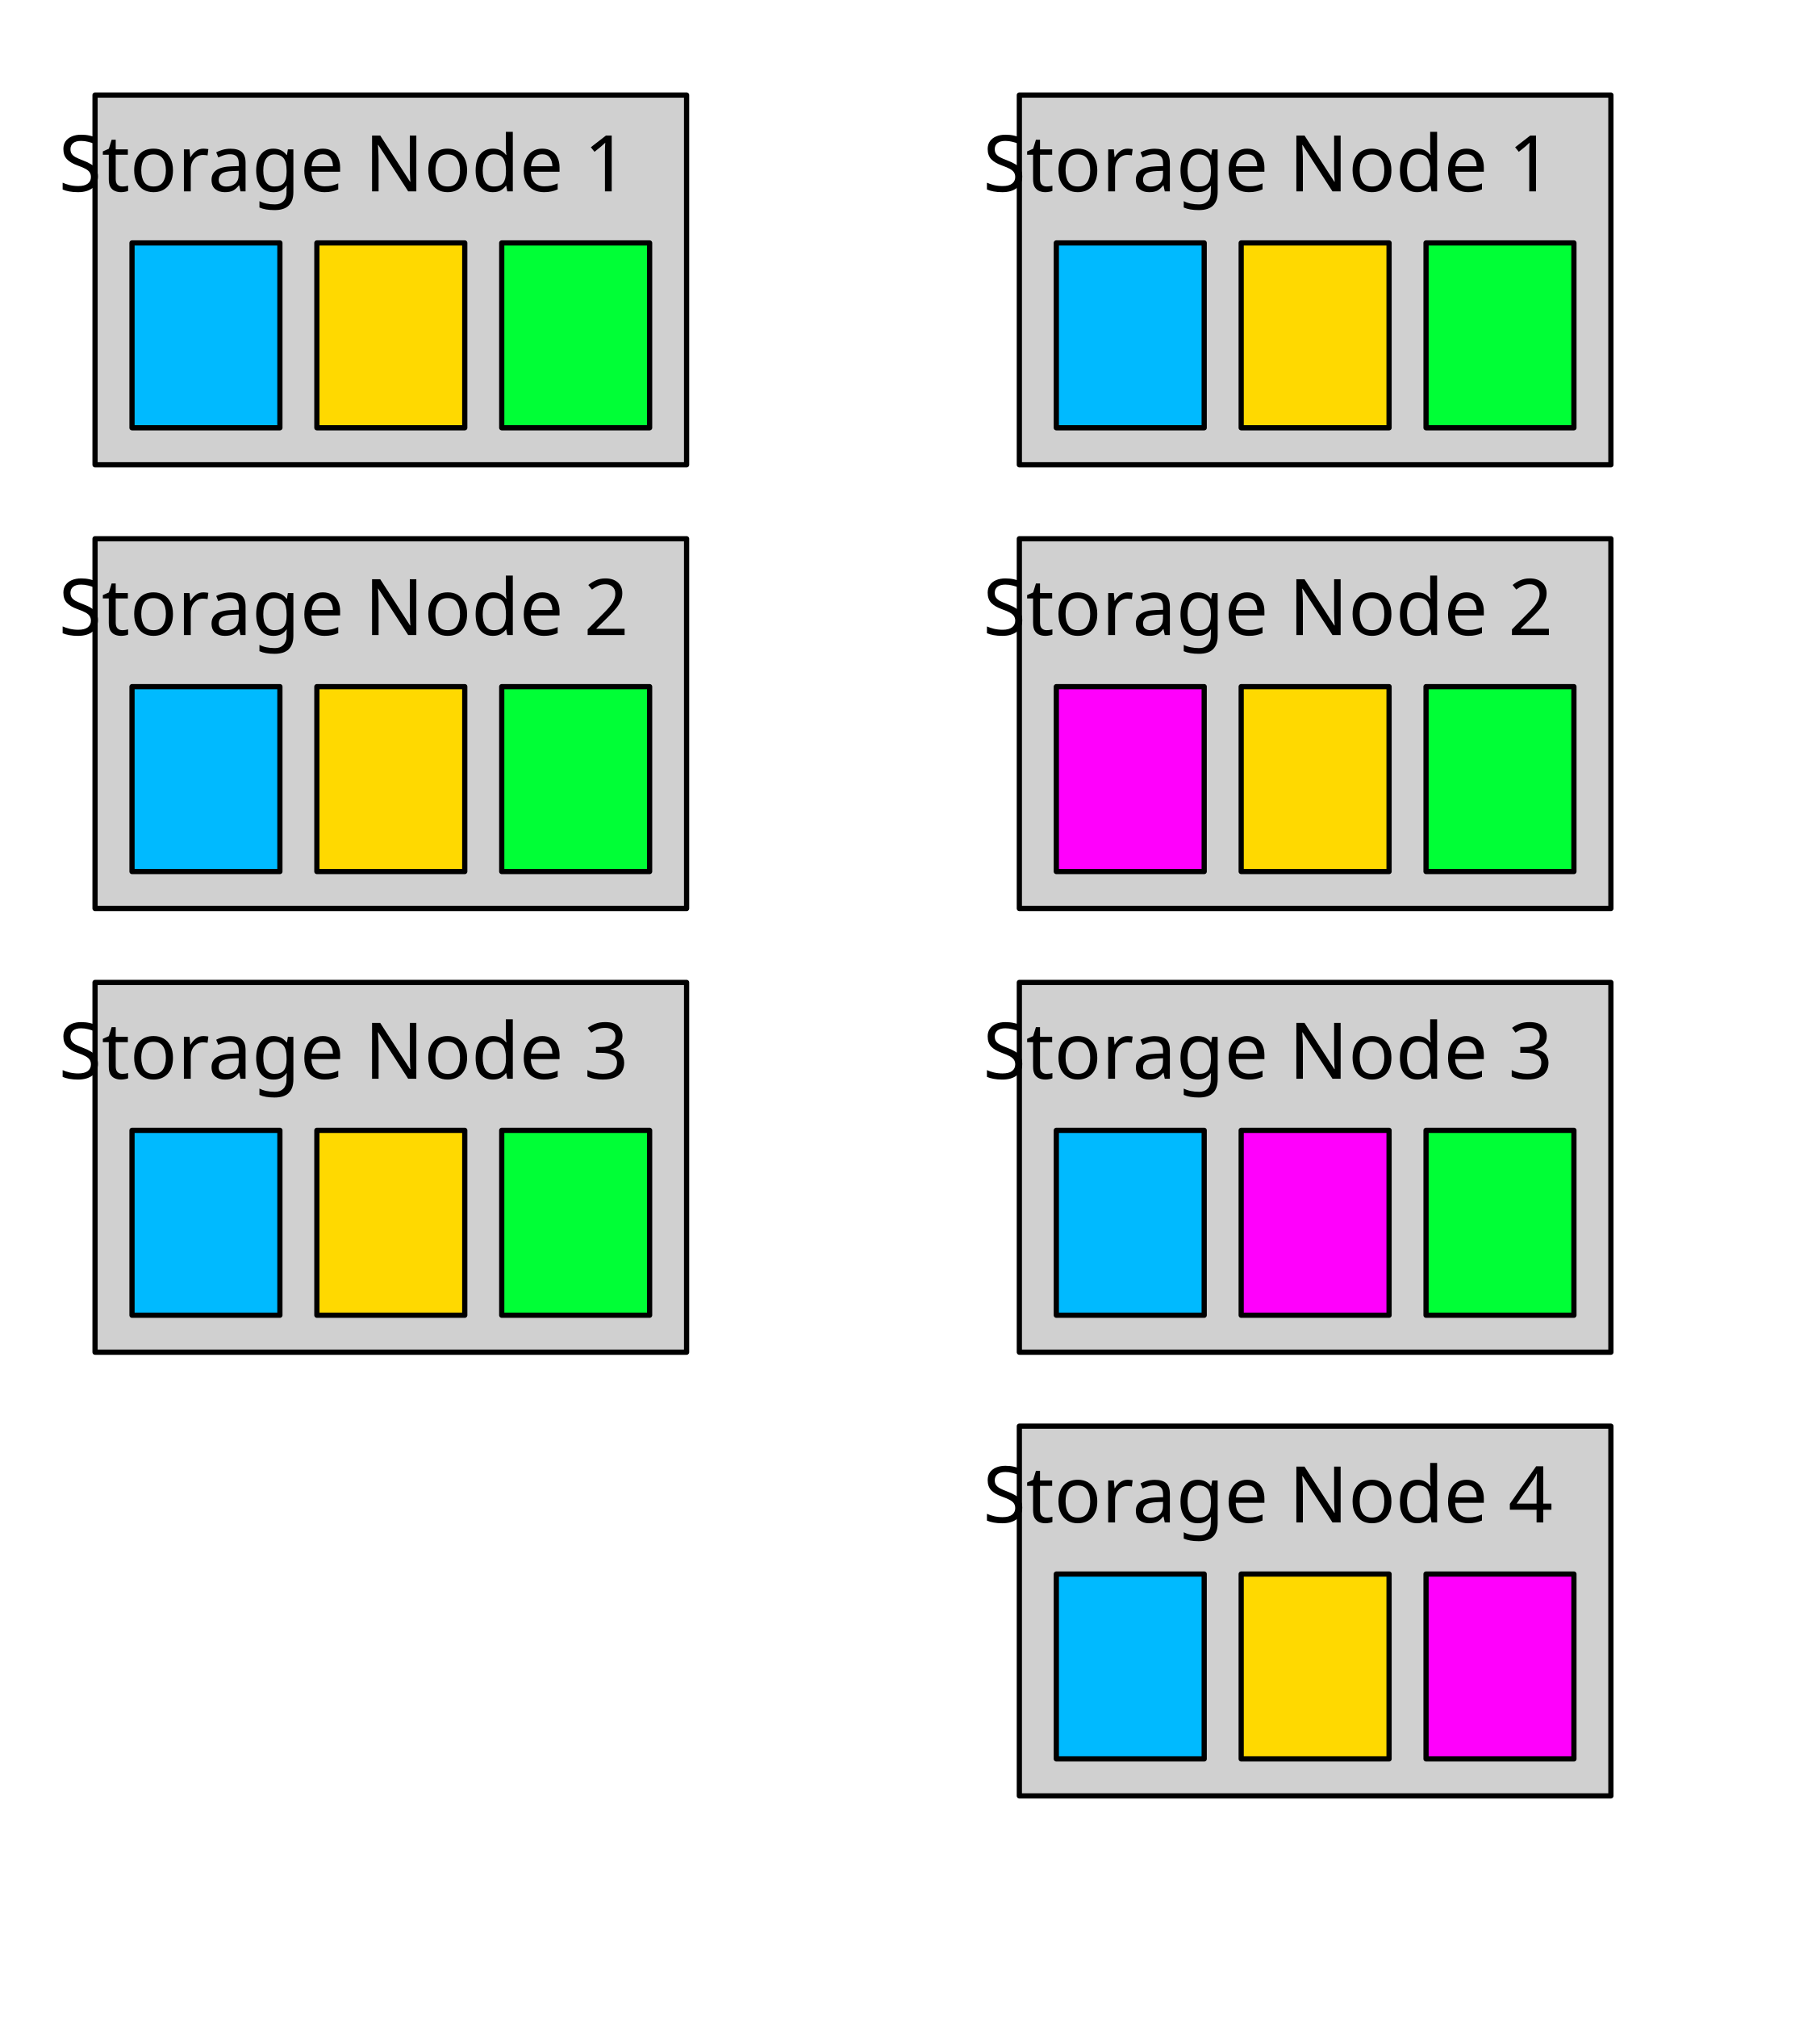
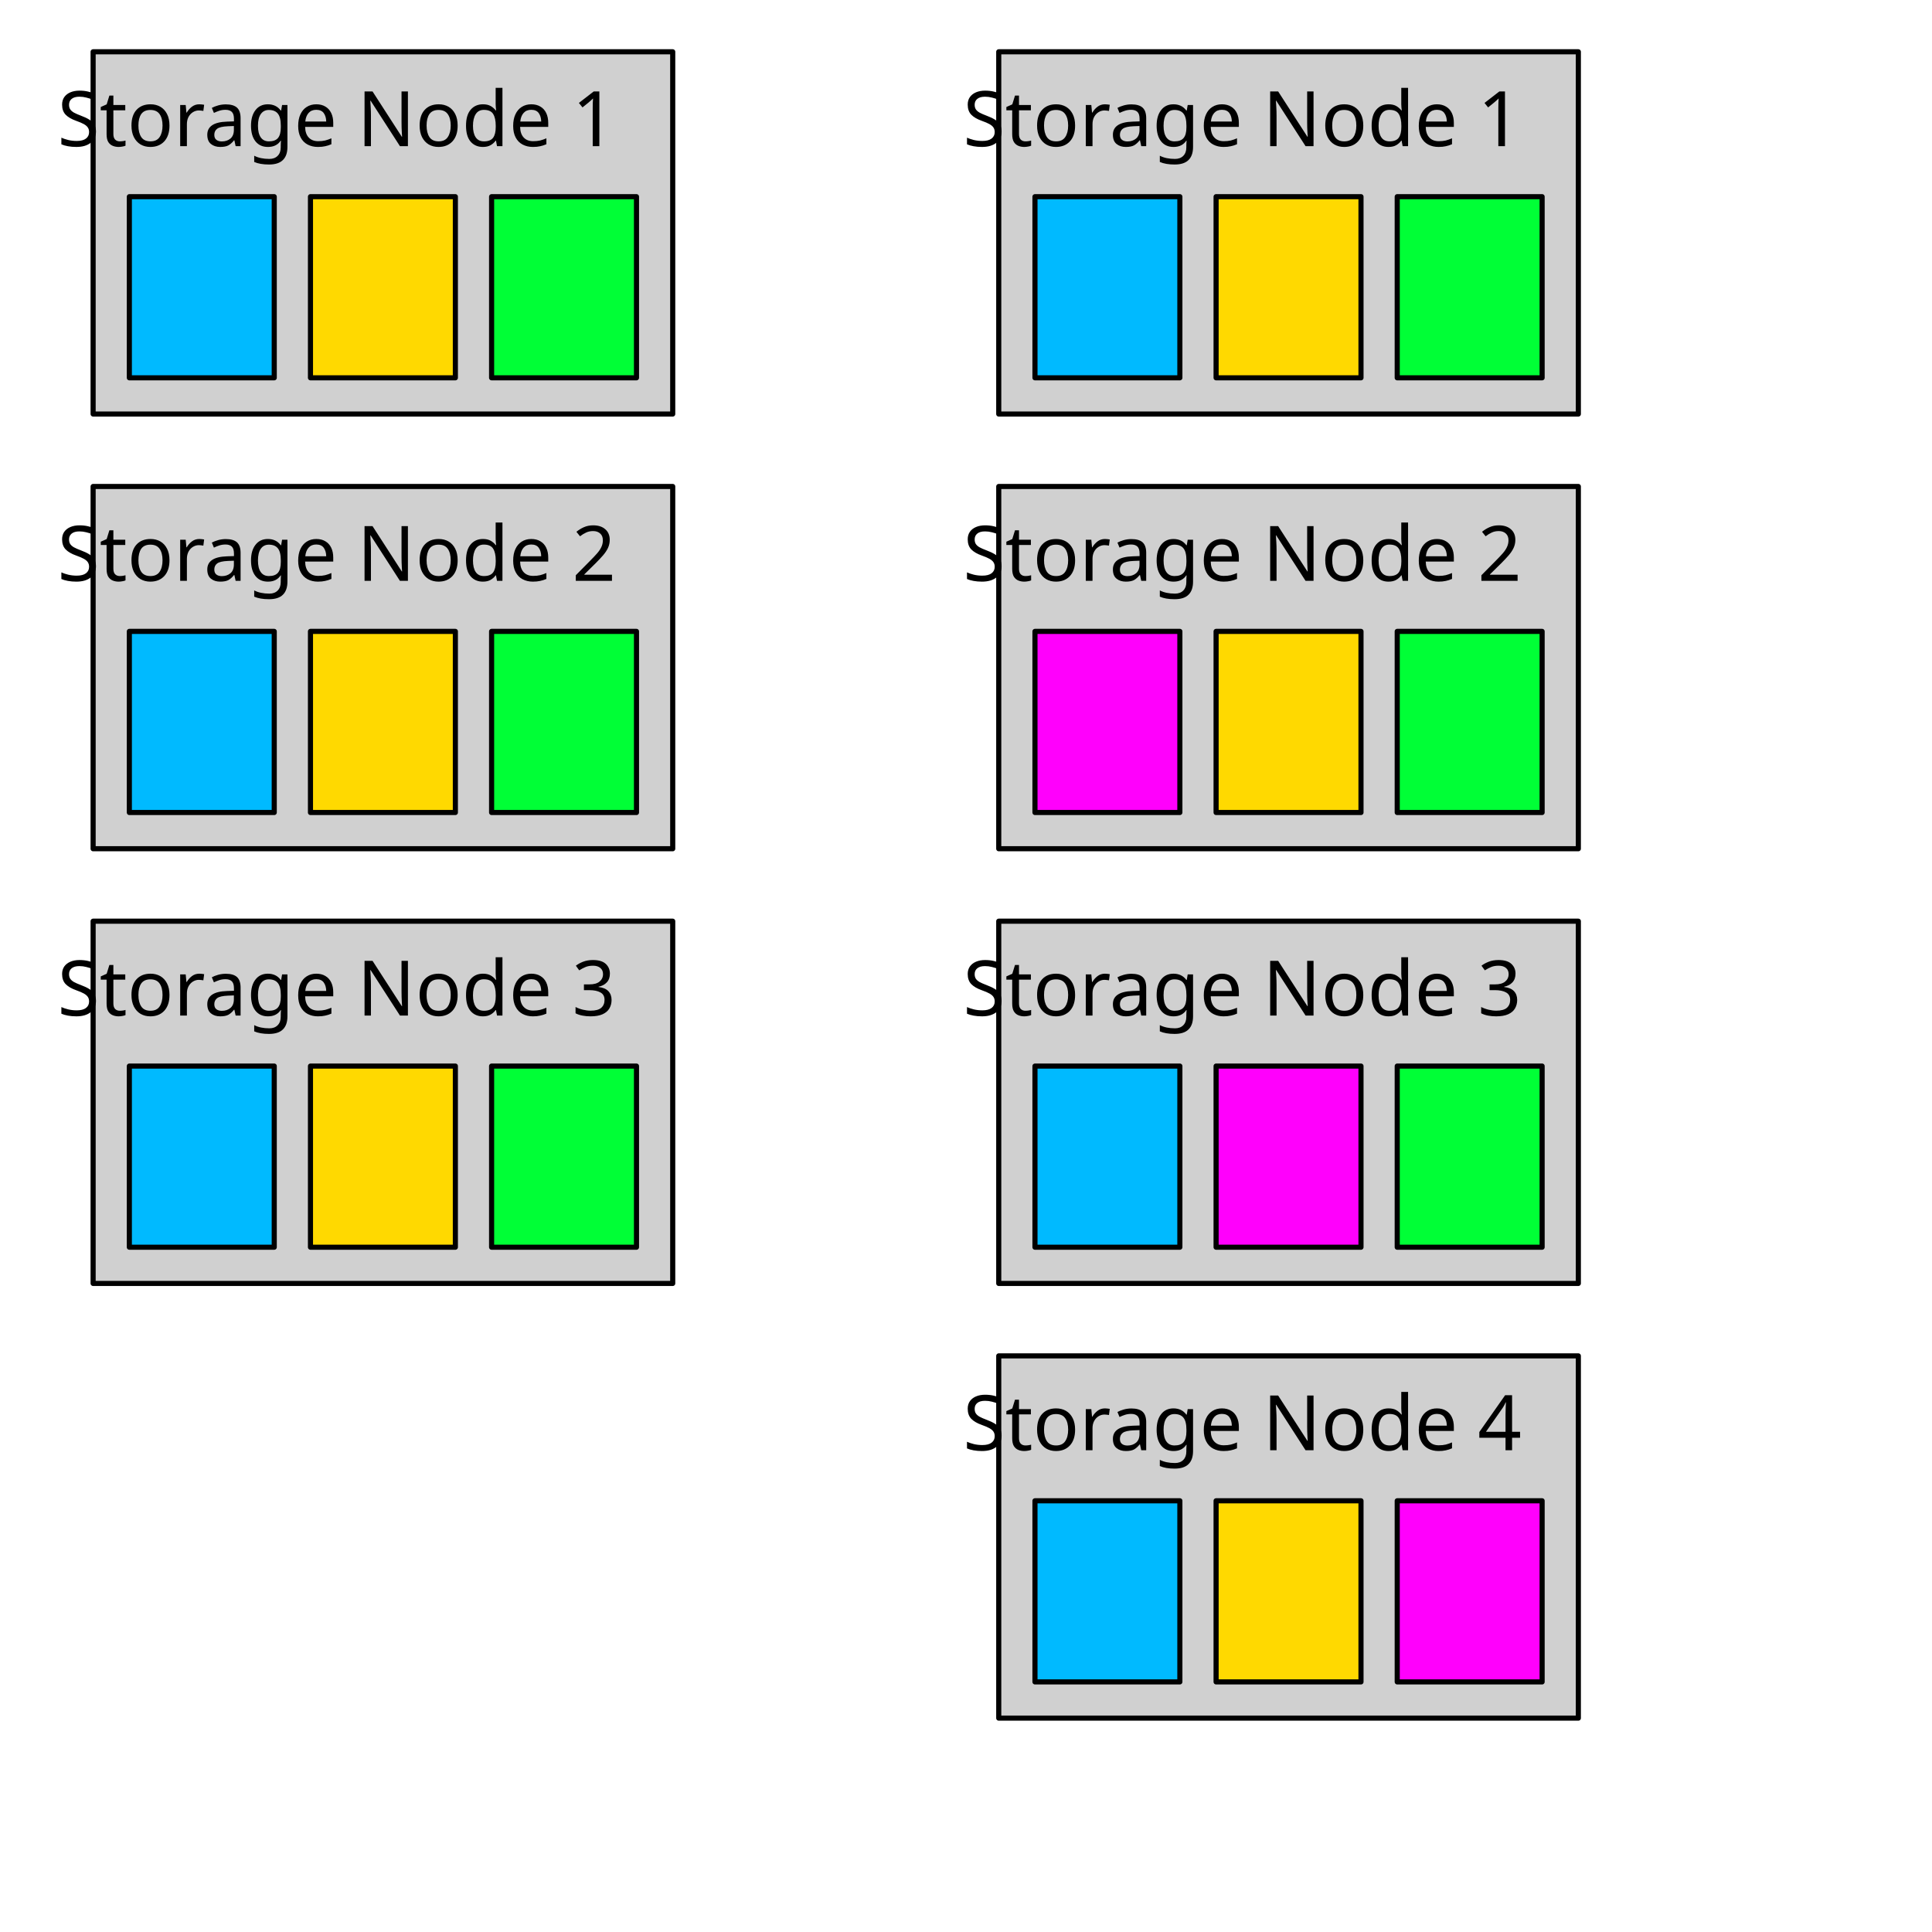
- <svg xmlns="http://www.w3.org/2000/svg" width="92.282mm" height="102.282mm" id="svg2" version="1.1">
+ <svg xmlns="http://www.w3.org/2000/svg" width="100mm" height="100mm" id="svg2" version="1.1">
  <defs id="defs4" />
-   <g id="layer1" transform="translate(-45.56299,-360.9173)">
+   <g id="layer1" transform="translate(-45.56299,-369.0039)">
    <rect style="fill:#d0d0d0;fill-opacity:1;stroke:#000000;stroke-width:1;stroke-linecap:square;stroke-linejoin:round;stroke-miterlimit:2;stroke-dasharray:none;stroke-dashoffset:0;stroke-opacity:1" id="rect3788" width="113.386" height="70.866" x="63.78" y="379.134" />
    <rect style="fill:#00baff;fill-opacity:1;stroke:#000000;stroke-width:1;stroke-linecap:square;stroke-linejoin:round;stroke-miterlimit:2;stroke-dasharray:none;stroke-dashoffset:0;stroke-opacity:1" id="rect3006" width="28.346" height="35.433" x="70.866" y="407.48" />
    <rect style="fill:#00ff36;fill-opacity:1;stroke:#000000;stroke-width:1;stroke-linecap:square;stroke-linejoin:round;stroke-miterlimit:2;stroke-dasharray:none;stroke-dashoffset:0;stroke-opacity:1" id="rect3008" width="28.346" height="35.433" x="141.732" y="407.48" />
    <rect style="fill:#ffd900;fill-opacity:1;stroke:#000000;stroke-width:1;stroke-linecap:square;stroke-linejoin:round;stroke-miterlimit:2;stroke-dasharray:none;stroke-dashoffset:0;stroke-opacity:1" id="rect3010" width="28.346" height="35.433" x="106.299" y="407.48" ry="0" />
    <text xml:space="preserve" style="font-style:normal;font-variant:normal;font-weight:normal;font-stretch:normal;font-size:15px;line-height:100%;font-family:FoundrySterling-Bold;-inkscape-font-specification:FoundrySterling-Bold;text-align:center;letter-spacing:0px;word-spacing:0px;writing-mode:lr-tb;text-anchor:middle;fill:#000000;fill-opacity:1;stroke:none" x="121.187" y="397.593" id="text3790">
      <tspan id="tspan3792" x="121.187" y="397.593">Storage Node 1</tspan>
    </text>
    <rect style="fill:#d0d0d0;fill-opacity:1;stroke:#000000;stroke-width:1;stroke-linecap:square;stroke-linejoin:round;stroke-miterlimit:2;stroke-dasharray:none;stroke-dashoffset:0;stroke-opacity:1" id="rect3788-5" width="113.386" height="70.866" x="63.78" y="464.173" />
    <rect style="fill:#00baff;fill-opacity:1;stroke:#000000;stroke-width:1;stroke-linecap:square;stroke-linejoin:round;stroke-miterlimit:2;stroke-dasharray:none;stroke-dashoffset:0;stroke-opacity:1" id="rect3006-8" width="28.346" height="35.433" x="70.866" y="492.52" />
    <rect style="fill:#00ff36;fill-opacity:1;stroke:#000000;stroke-width:1;stroke-linecap:square;stroke-linejoin:round;stroke-miterlimit:2;stroke-dasharray:none;stroke-dashoffset:0;stroke-opacity:1" id="rect3008-4" width="28.346" height="35.433" x="141.732" y="492.52" />
    <rect style="fill:#ffd900;fill-opacity:1;stroke:#000000;stroke-width:1;stroke-linecap:square;stroke-linejoin:round;stroke-miterlimit:2;stroke-dasharray:none;stroke-dashoffset:0;stroke-opacity:1" id="rect3010-8" width="28.346" height="35.433" x="106.299" y="492.52" ry="0" />
    <text xml:space="preserve" style="font-style:normal;font-variant:normal;font-weight:normal;font-stretch:normal;font-size:15px;line-height:100%;font-family:FoundrySterling-Bold;-inkscape-font-specification:FoundrySterling-Bold;text-align:center;letter-spacing:0px;word-spacing:0px;writing-mode:lr-tb;text-anchor:middle;fill:#000000;fill-opacity:1;stroke:none" x="121.187" y="482.632" id="text3790-8">
      <tspan id="tspan3792-6" x="121.187" y="482.632">Storage Node 2</tspan>
    </text>
    <rect style="fill:#d0d0d0;fill-opacity:1;stroke:#000000;stroke-width:1;stroke-linecap:square;stroke-linejoin:round;stroke-miterlimit:2;stroke-dasharray:none;stroke-dashoffset:0;stroke-opacity:1" id="rect3788-9" width="113.386" height="70.866" x="63.78" y="549.213" />
    <rect style="fill:#00baff;fill-opacity:1;stroke:#000000;stroke-width:1;stroke-linecap:square;stroke-linejoin:round;stroke-miterlimit:2;stroke-dasharray:none;stroke-dashoffset:0;stroke-opacity:1" id="rect3006-4" width="28.346" height="35.433" x="70.866" y="577.559" />
    <rect style="fill:#00ff36;fill-opacity:1;stroke:#000000;stroke-width:1;stroke-linecap:square;stroke-linejoin:round;stroke-miterlimit:2;stroke-dasharray:none;stroke-dashoffset:0;stroke-opacity:1" id="rect3008-3" width="28.346" height="35.433" x="141.732" y="577.559" />
    <rect style="fill:#ffd900;fill-opacity:1;stroke:#000000;stroke-width:1;stroke-linecap:square;stroke-linejoin:round;stroke-miterlimit:2;stroke-dasharray:none;stroke-dashoffset:0;stroke-opacity:1" id="rect3010-1" width="28.346" height="35.433" x="106.299" y="577.559" ry="0" />
    <text xml:space="preserve" style="font-style:normal;font-variant:normal;font-weight:normal;font-stretch:normal;font-size:15px;line-height:100%;font-family:FoundrySterling-Bold;-inkscape-font-specification:FoundrySterling-Bold;text-align:center;letter-spacing:0px;word-spacing:0px;writing-mode:lr-tb;text-anchor:middle;fill:#000000;fill-opacity:1;stroke:none" x="121.187" y="567.672" id="text3790-40">
      <tspan id="tspan3792-8" x="121.187" y="567.672">Storage Node 3</tspan>
    </text>
    <rect style="fill:#d0d0d0;fill-opacity:1;stroke:#000000;stroke-width:1;stroke-linecap:square;stroke-linejoin:round;stroke-miterlimit:2;stroke-dasharray:none;stroke-dashoffset:0;stroke-opacity:1" id="rect3788-1" width="113.386" height="70.866" x="240.945" y="379.134" />
    <rect style="fill:#00baff;fill-opacity:1;stroke:#000000;stroke-width:1;stroke-linecap:square;stroke-linejoin:round;stroke-miterlimit:2;stroke-dasharray:none;stroke-dashoffset:0;stroke-opacity:1" id="rect3006-45" width="28.346" height="35.433" x="248.031" y="407.48" />
    <rect style="fill:#00ff36;fill-opacity:1;stroke:#000000;stroke-width:1;stroke-linecap:square;stroke-linejoin:round;stroke-miterlimit:2;stroke-dasharray:none;stroke-dashoffset:0;stroke-opacity:1" id="rect3008-46" width="28.346" height="35.433" x="318.898" y="407.48" />
    <rect style="fill:#ffd900;fill-opacity:1;stroke:#000000;stroke-width:1;stroke-linecap:square;stroke-linejoin:round;stroke-miterlimit:2;stroke-dasharray:none;stroke-dashoffset:0;stroke-opacity:1" id="rect3010-0" width="28.346" height="35.433" x="283.465" y="407.48" ry="0" />
    <text xml:space="preserve" style="font-style:normal;font-variant:normal;font-weight:normal;font-stretch:normal;font-size:15px;line-height:100%;font-family:FoundrySterling-Bold;-inkscape-font-specification:FoundrySterling-Bold;text-align:center;letter-spacing:0px;word-spacing:0px;writing-mode:lr-tb;text-anchor:middle;fill:#000000;fill-opacity:1;stroke:none" x="298.352" y="397.593" id="text3790-89">
      <tspan id="tspan3792-89" x="298.352" y="397.593">Storage Node 1</tspan>
    </text>
    <rect style="fill:#d0d0d0;fill-opacity:1;stroke:#000000;stroke-width:1;stroke-linecap:square;stroke-linejoin:round;stroke-miterlimit:2;stroke-dasharray:none;stroke-dashoffset:0;stroke-opacity:1" id="rect3788-5-5" width="113.386" height="70.866" x="240.945" y="464.173" />
    <rect style="fill:#ff00fc;fill-opacity:1;stroke:#000000;stroke-width:1;stroke-linecap:square;stroke-linejoin:round;stroke-miterlimit:2;stroke-dasharray:none;stroke-dashoffset:0;stroke-opacity:1" id="rect3006-8-9" width="28.346" height="35.433" x="248.031" y="492.52" />
    <rect style="fill:#00ff36;fill-opacity:1;stroke:#000000;stroke-width:1;stroke-linecap:square;stroke-linejoin:round;stroke-miterlimit:2;stroke-dasharray:none;stroke-dashoffset:0;stroke-opacity:1" id="rect3008-4-4" width="28.346" height="35.433" x="318.898" y="492.52" />
    <rect style="fill:#ffd900;fill-opacity:1;stroke:#000000;stroke-width:1;stroke-linecap:square;stroke-linejoin:round;stroke-miterlimit:2;stroke-dasharray:none;stroke-dashoffset:0;stroke-opacity:1" id="rect3010-8-9" width="28.346" height="35.433" x="283.465" y="492.52" ry="0" />
    <text xml:space="preserve" style="font-style:normal;font-variant:normal;font-weight:normal;font-stretch:normal;font-size:15px;line-height:100%;font-family:FoundrySterling-Bold;-inkscape-font-specification:FoundrySterling-Bold;text-align:center;letter-spacing:0px;word-spacing:0px;writing-mode:lr-tb;text-anchor:middle;fill:#000000;fill-opacity:1;stroke:none" x="298.352" y="482.632" id="text3790-8-9">
      <tspan id="tspan3792-6-3" x="298.352" y="482.632">Storage Node 2</tspan>
    </text>
    <rect style="fill:#d0d0d0;fill-opacity:1;stroke:#000000;stroke-width:1;stroke-linecap:square;stroke-linejoin:round;stroke-miterlimit:2;stroke-dasharray:none;stroke-dashoffset:0;stroke-opacity:1" id="rect3788-9-4" width="113.386" height="70.866" x="240.945" y="549.213" />
    <rect style="fill:#00baff;fill-opacity:1;stroke:#000000;stroke-width:1;stroke-linecap:square;stroke-linejoin:round;stroke-miterlimit:2;stroke-dasharray:none;stroke-dashoffset:0;stroke-opacity:1" id="rect3006-4-4" width="28.346" height="35.433" x="248.031" y="577.559" />
    <rect style="fill:#00ff36;fill-opacity:1;stroke:#000000;stroke-width:1;stroke-linecap:square;stroke-linejoin:round;stroke-miterlimit:2;stroke-dasharray:none;stroke-dashoffset:0;stroke-opacity:1" id="rect3008-3-9" width="28.346" height="35.433" x="318.898" y="577.559" />
    <rect style="fill:#ff00fc;fill-opacity:1;stroke:#000000;stroke-width:1;stroke-linecap:square;stroke-linejoin:round;stroke-miterlimit:2;stroke-dasharray:none;stroke-dashoffset:0;stroke-opacity:1" id="rect3010-1-2" width="28.346" height="35.433" x="283.465" y="577.559" ry="0" />
    <text xml:space="preserve" style="font-style:normal;font-variant:normal;font-weight:normal;font-stretch:normal;font-size:15px;line-height:100%;font-family:FoundrySterling-Bold;-inkscape-font-specification:FoundrySterling-Bold;text-align:center;letter-spacing:0px;word-spacing:0px;writing-mode:lr-tb;text-anchor:middle;fill:#000000;fill-opacity:1;stroke:none" x="298.352" y="567.672" id="text3790-40-0">
      <tspan id="tspan3792-8-9" x="298.352" y="567.672">Storage Node 3</tspan>
    </text>
    <rect style="fill:#d0d0d0;fill-opacity:1;stroke:#000000;stroke-width:1;stroke-linecap:square;stroke-linejoin:round;stroke-miterlimit:2;stroke-dasharray:none;stroke-dashoffset:0;stroke-opacity:1" id="rect3788-9-4-3" width="113.386" height="70.866" x="240.945" y="634.252" />
    <rect style="fill:#00baff;fill-opacity:1;stroke:#000000;stroke-width:1;stroke-linecap:square;stroke-linejoin:round;stroke-miterlimit:2;stroke-dasharray:none;stroke-dashoffset:0;stroke-opacity:1" id="rect3006-4-4-8" width="28.346" height="35.433" x="248.031" y="662.598" />
    <rect style="fill:#ff00fc;fill-opacity:1;stroke:#000000;stroke-width:1;stroke-linecap:square;stroke-linejoin:round;stroke-miterlimit:2;stroke-dasharray:none;stroke-dashoffset:0;stroke-opacity:1" id="rect3008-3-9-8" width="28.346" height="35.433" x="318.898" y="662.598" />
    <rect style="fill:#ffd900;fill-opacity:1;stroke:#000000;stroke-width:1;stroke-linecap:square;stroke-linejoin:round;stroke-miterlimit:2;stroke-dasharray:none;stroke-dashoffset:0;stroke-opacity:1" id="rect3010-1-2-9" width="28.346" height="35.433" x="283.465" y="662.598" ry="0" />
    <text xml:space="preserve" style="font-style:normal;font-variant:normal;font-weight:normal;font-stretch:normal;font-size:15px;line-height:100%;font-family:FoundrySterling-Bold;-inkscape-font-specification:FoundrySterling-Bold;text-align:center;letter-spacing:0px;word-spacing:0px;writing-mode:lr-tb;text-anchor:middle;fill:#000000;fill-opacity:1;stroke:none" x="298.352" y="652.711" id="text3790-40-0-2">
      <tspan id="tspan3792-8-9-1" x="298.352" y="652.711">Storage Node 4</tspan>
    </text>
  </g>
</svg>
